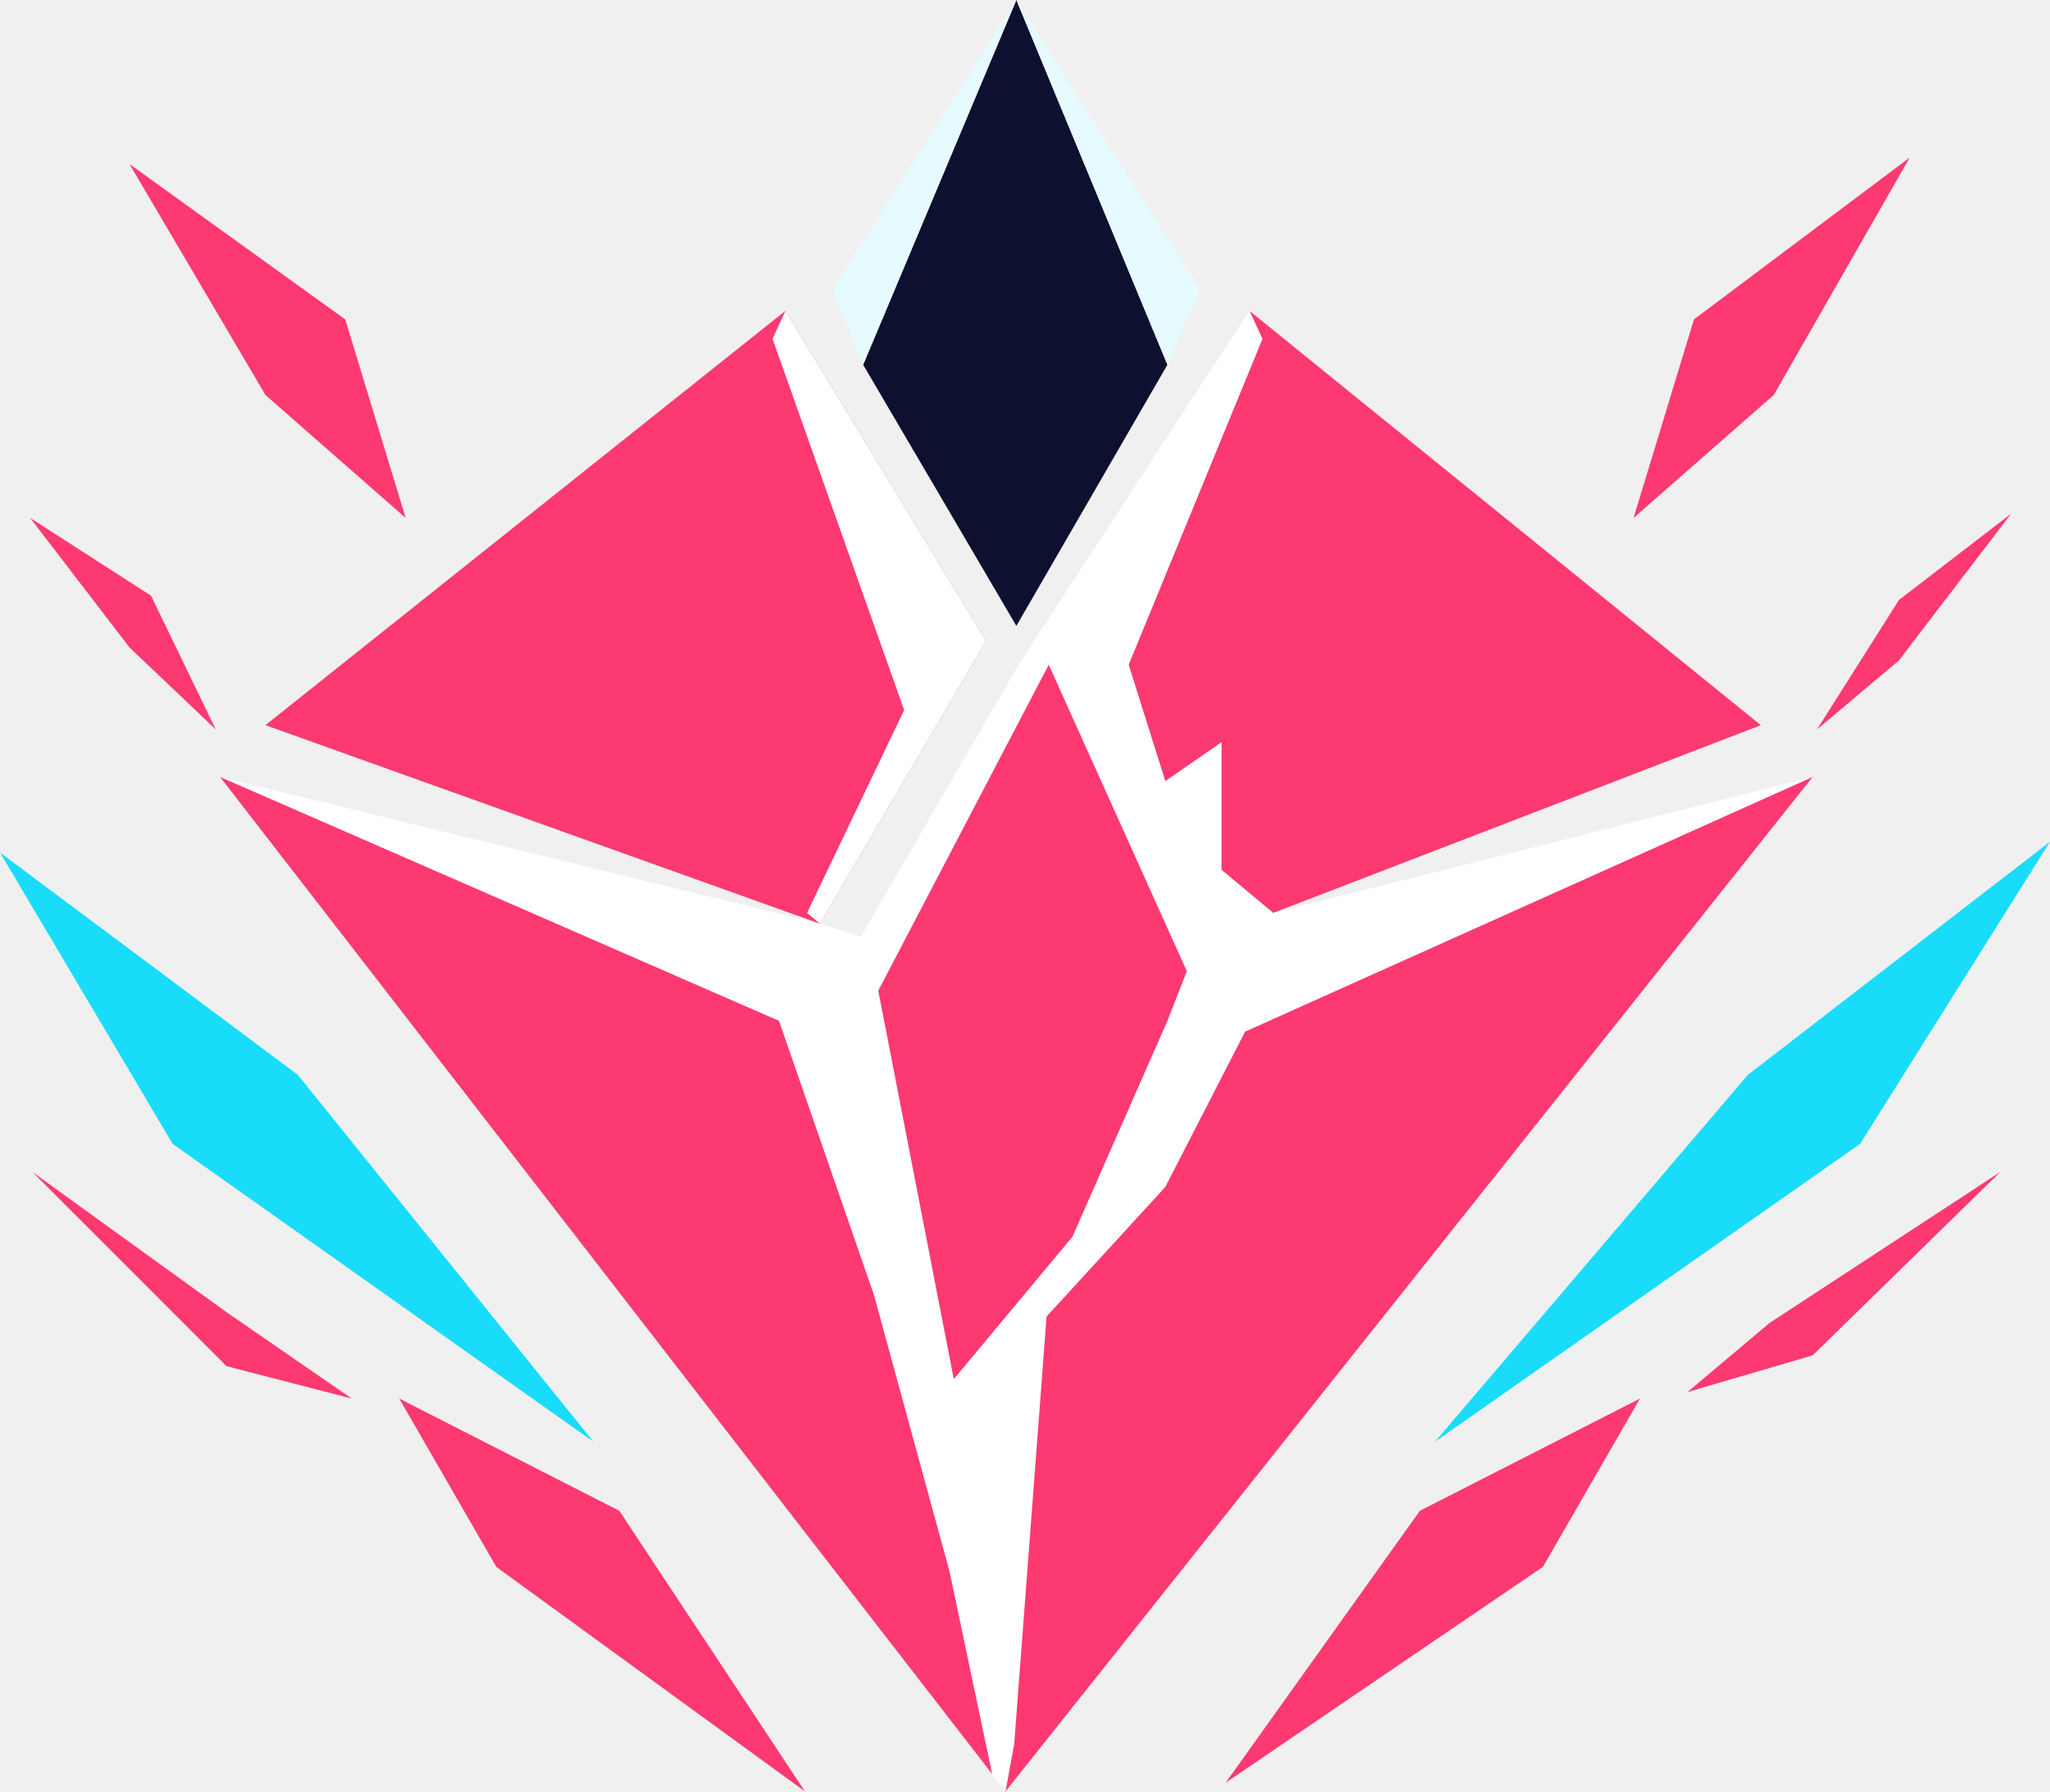
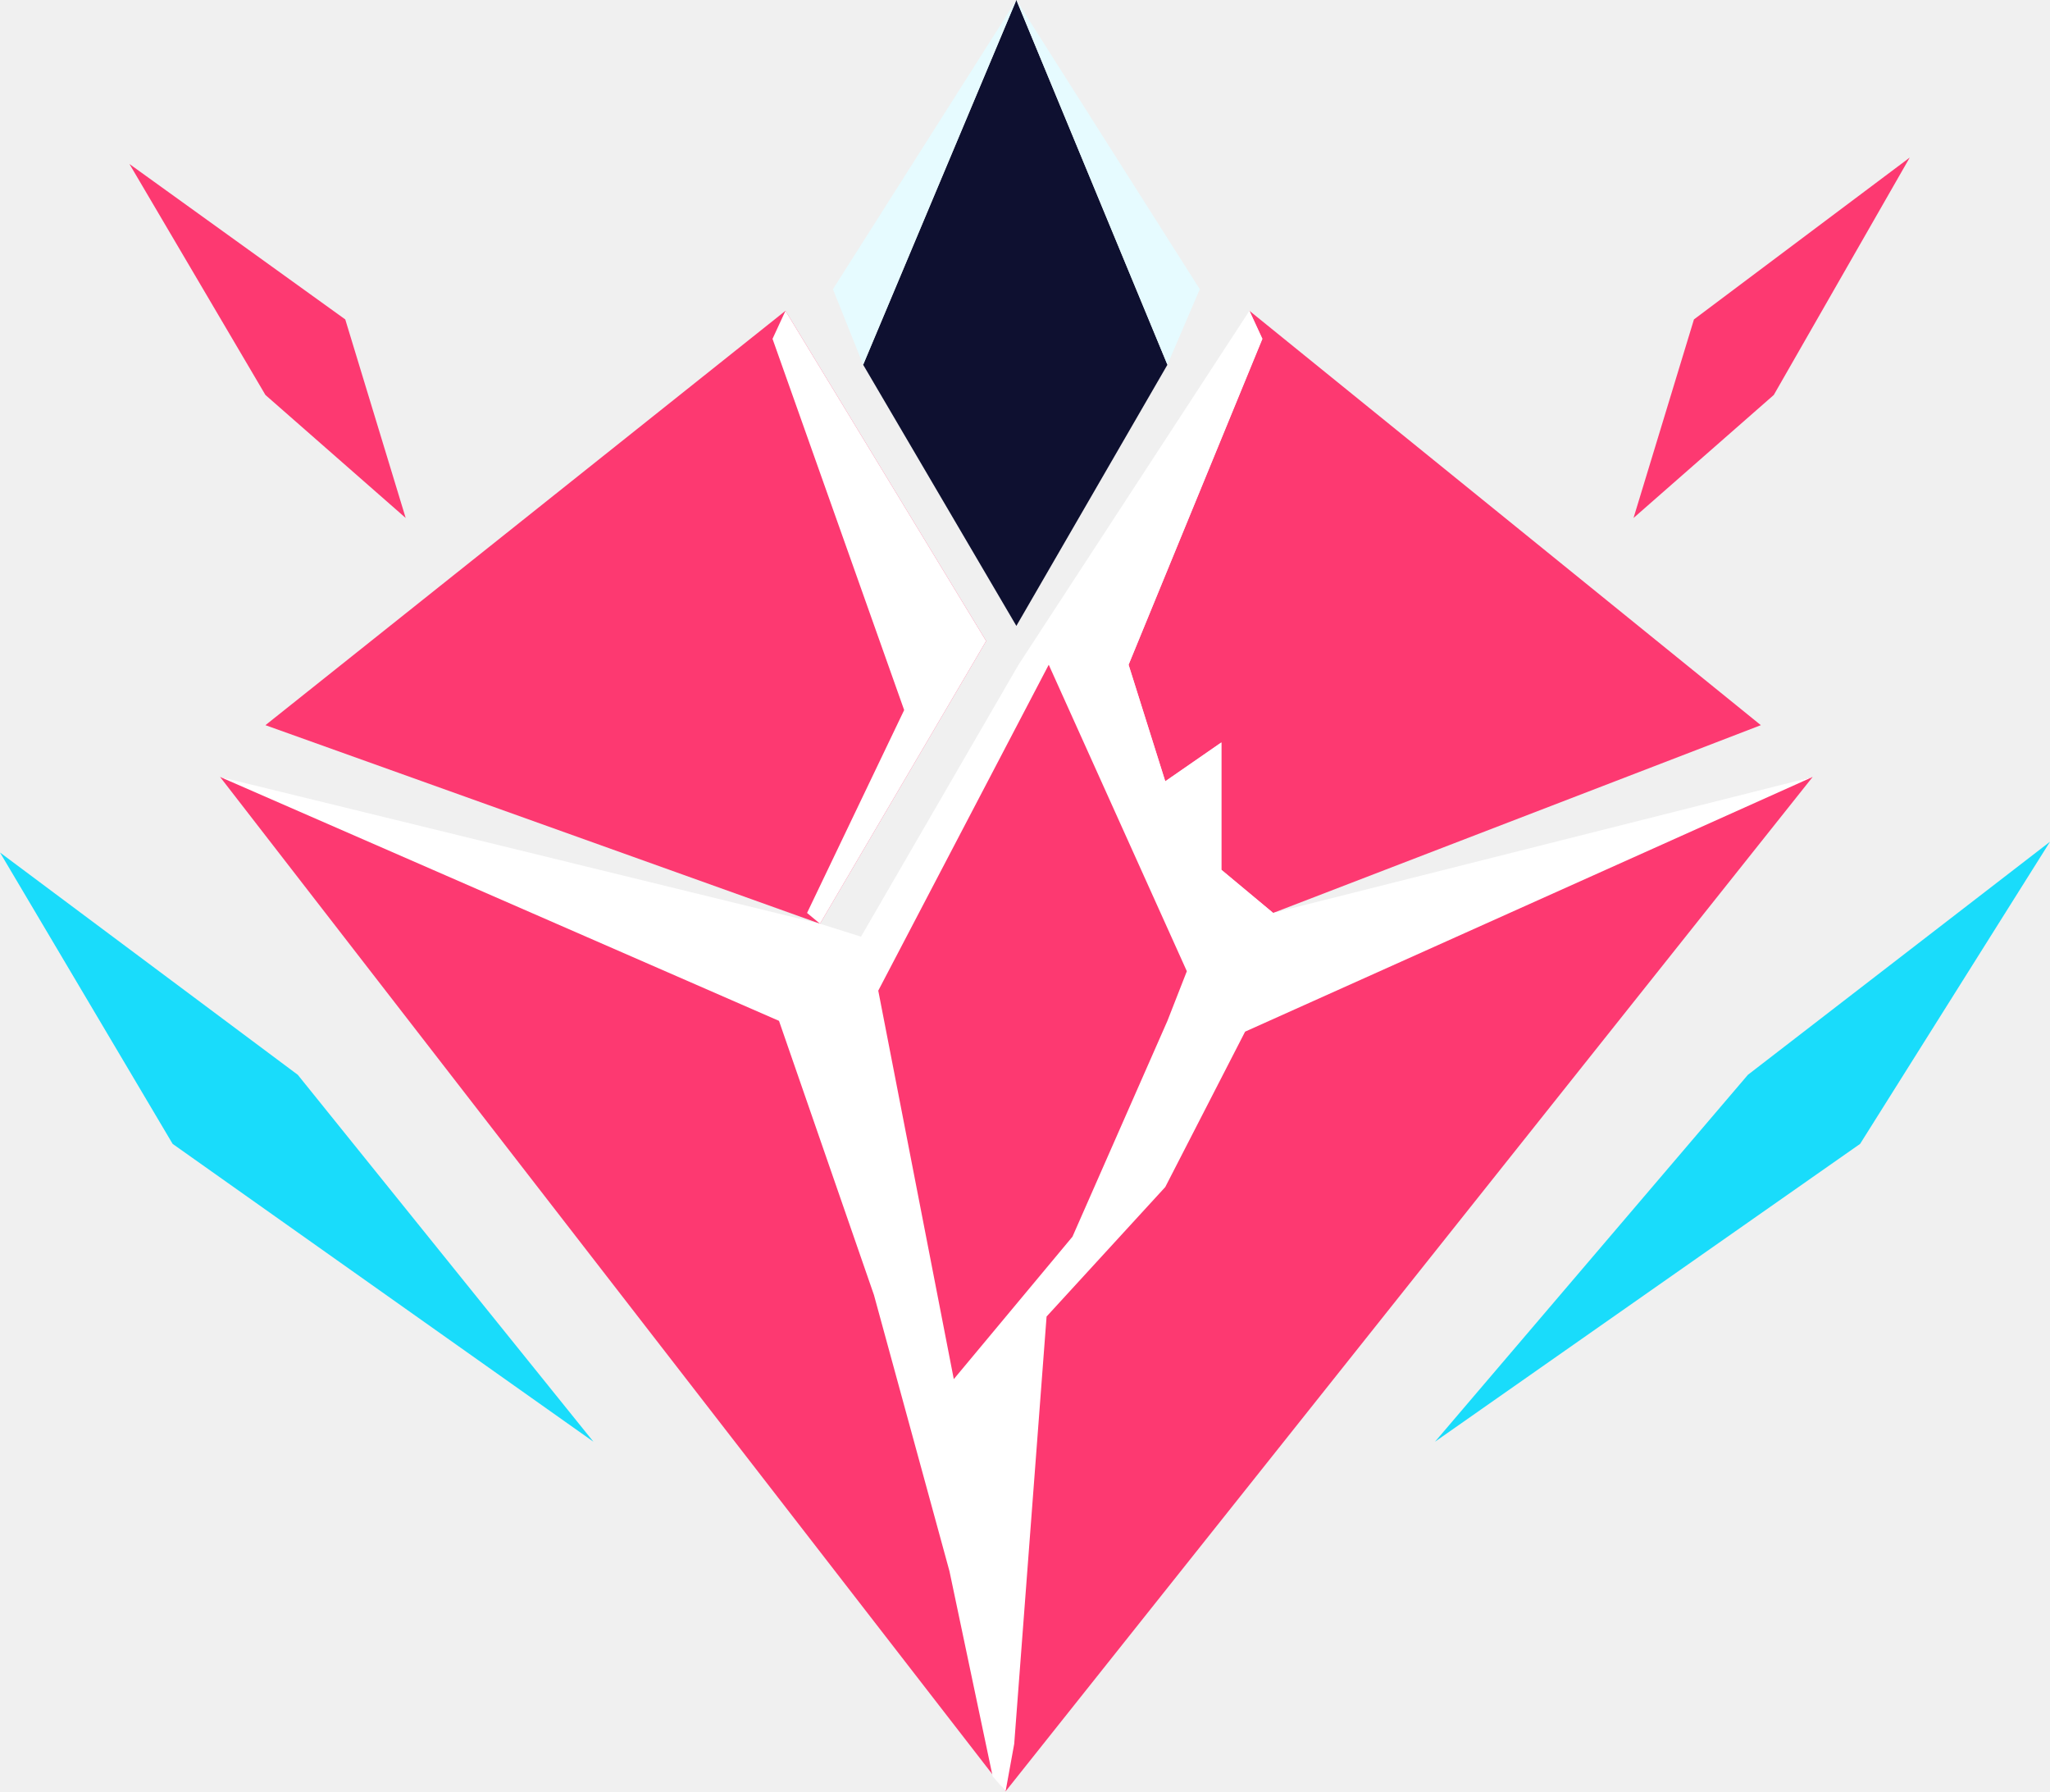
<svg xmlns="http://www.w3.org/2000/svg" viewBox="0 0 950 830" width="950" height="830">
  <path fill="#0E1030" d="M471,0 L400,169 L471,290 L541,169 Z" />
  <path fill="#E6FBFF" d="M471,0 L386,134 L400,169 Z" />
  <path fill="#E6FBFF" d="M471,0 L556,134 L541,169 Z" />
  <path fill="#FD3971" d="M60,76 L160,148 L188,240 L123,183 Z" />
-   <path fill="#FD3971" d="M14,240 L70,276 L100,338 L60,300 Z" />
-   <path fill="#FD3971" d="M15,543 L105,608 L163,648 L105,633 Z" />
-   <path fill="#FD3971" d="M185,648 L287,700 L373,830 L230,726 Z" />
  <path fill="#FD3971" d="M885,73 L785,148 L757,240 L822,183 Z" />
-   <path fill="#FD3971" d="M932,238 L880,278 L842,338 L880,306 Z" />
-   <path fill="#FD3971" d="M927,543 L820,613 L782,645 L840,628 Z" />
-   <path fill="#FD3971" d="M760,648 L658,700 L568,826 L715,726 Z" />
  <path fill="#19DCFB" d="M0,395 L138,498 L275,668 L80,530 Z" />
  <path fill="#19DCFB" d="M950,390 L810,498 L665,668 L862,530 Z" />
  <path fill="#FD3971" d="M364,144 L123,336 L380,428 L457,297 Z" />
  <path fill="#FD3971" d="M579,144 L816,336 L590,423 L566,403 L566,344 L540,362 L523,308 L585,157 Z" />
  <path fill="#FD3971" d="M102,360 L466,468 L840,360 L466,830 Z" />
  <path fill="#FFFFFF" d="M364,144 L457,297 L380,428 L374,423 L419,329 L358,157 Z" />
  <path fill="#FFFFFF" d="M579,144 L585,157 L523,308 L540,362 L566,344 L566,403 L590,423 L840,360 L577,478 L540,550 L485,610 L470,808 L466,830 L460,823 L440,728 L405,600 L361,473 L102,360 L380,428 L399,434 L472,308 Z" />
  <path fill="#FD3971" d="M486,308 L550,450 L541,473 L497,573 L442,639 L407,459 Z" />
</svg>
